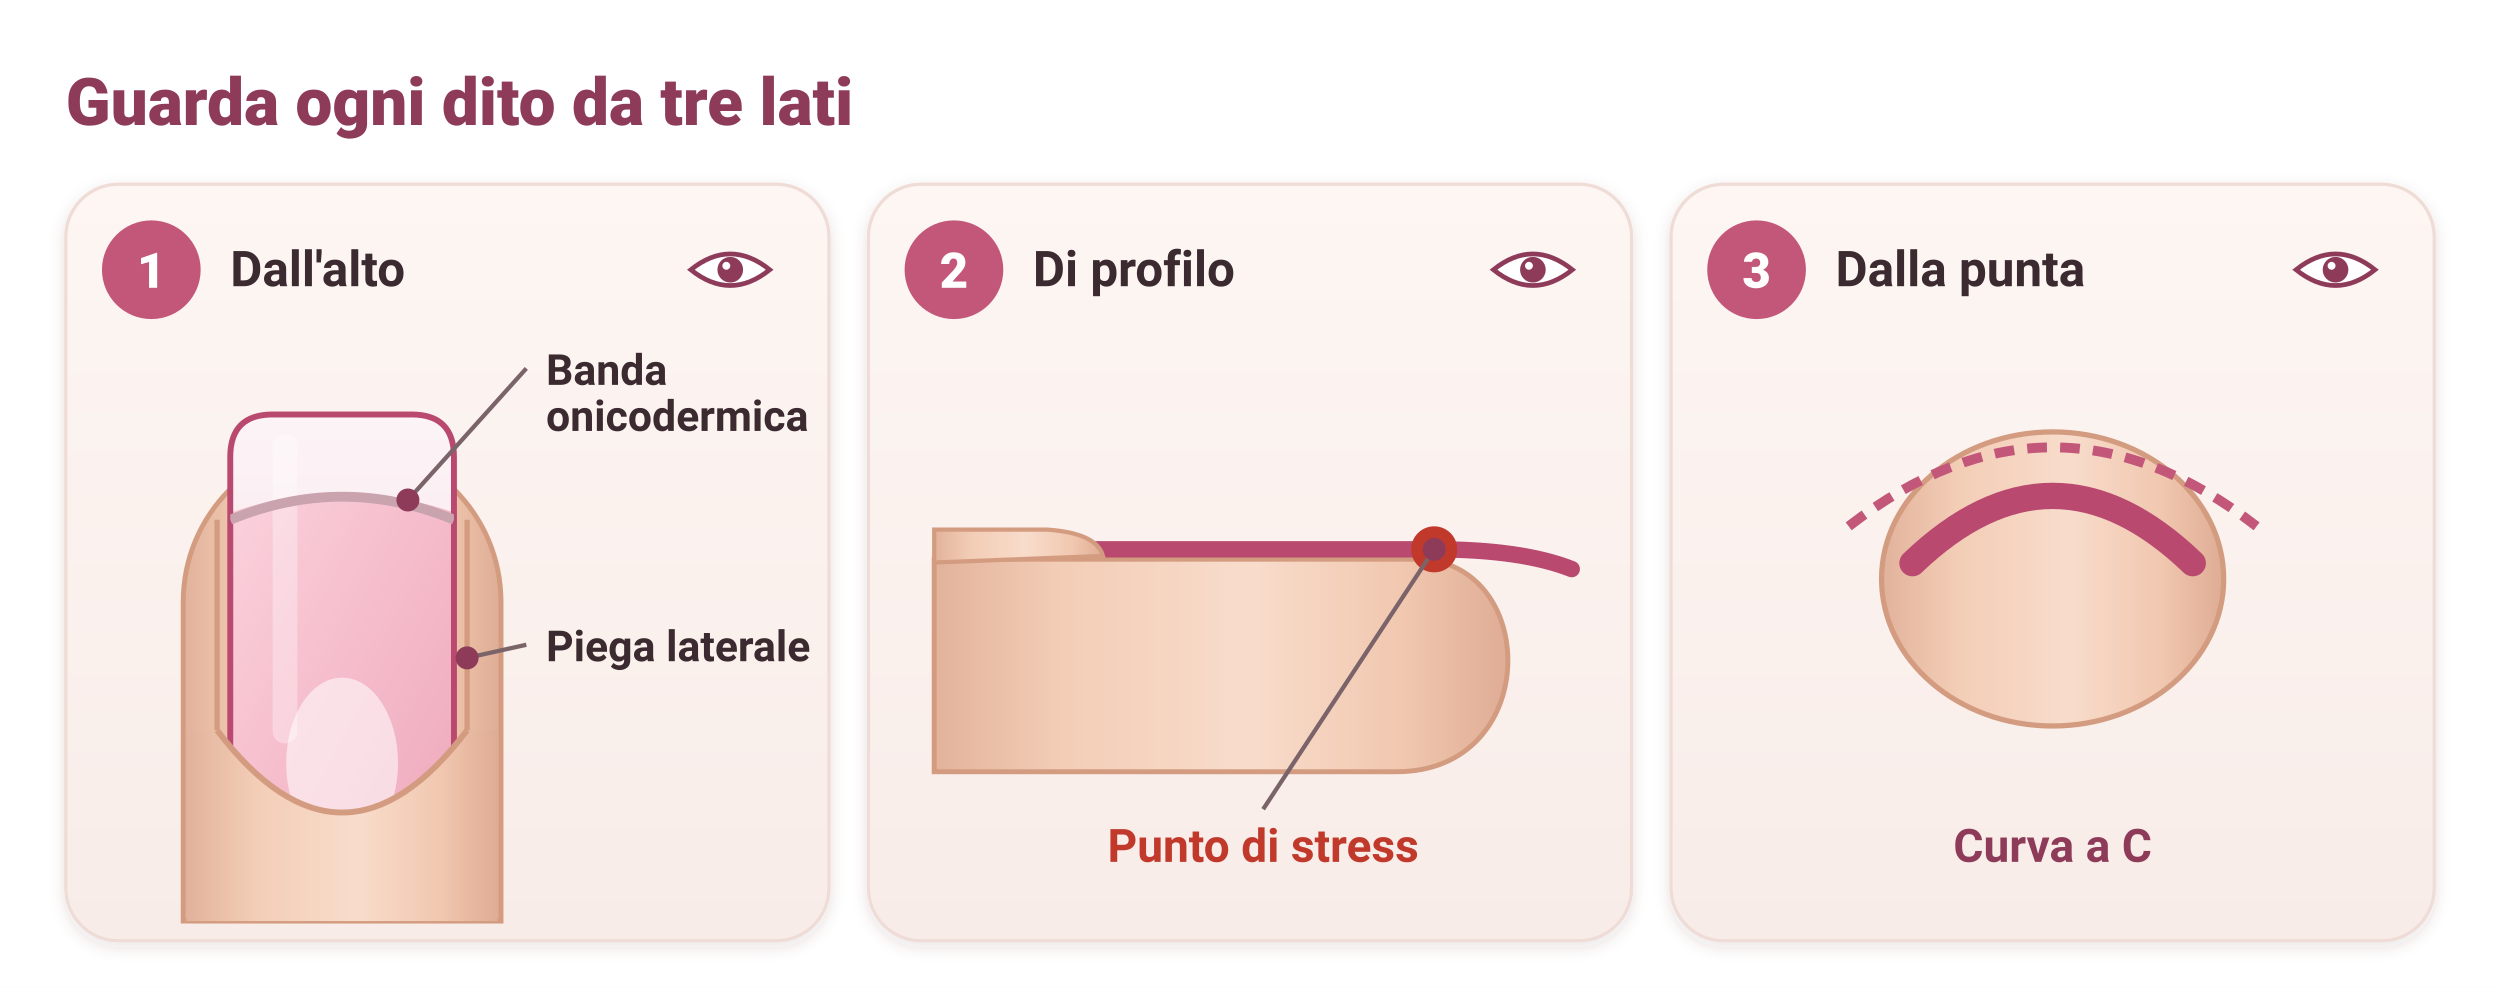
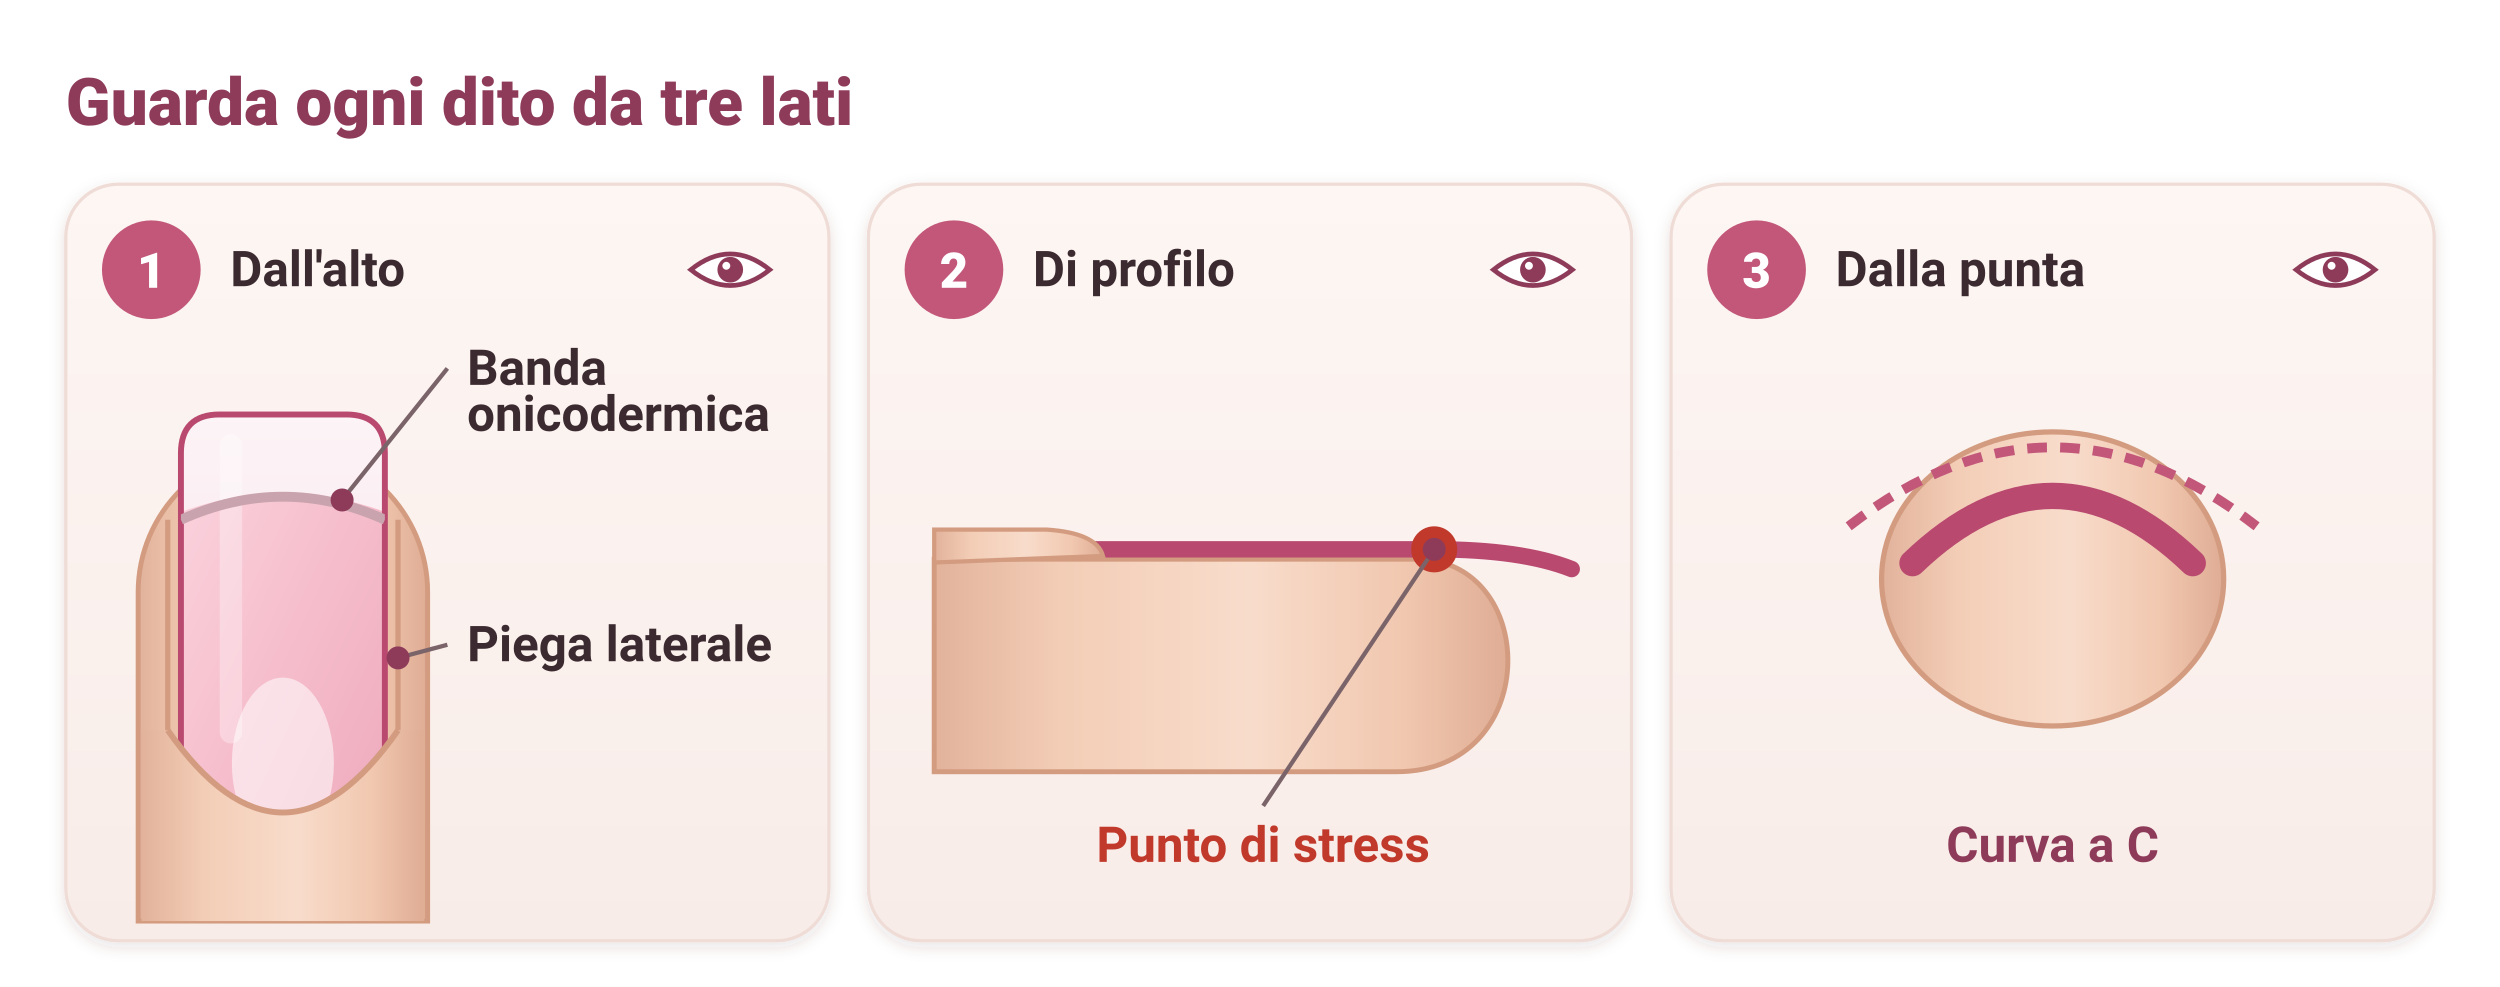
<svg xmlns="http://www.w3.org/2000/svg" viewBox="0 0 760 300" width="760" height="300" font-family="system-ui, -apple-system, 'Segoe UI', Roboto, Arial, sans-serif" role="img">
  <rect width="100%" height="100%" fill="#ffffff" />
  <defs>
    <linearGradient id="nxSkin" x1="0" y1="0" x2="1" y2="0">
      <stop offset="0" stop-color="#e2b29b" />
      <stop offset=".22" stop-color="#f3cdb6" />
      <stop offset=".55" stop-color="#f8dccb" />
      <stop offset=".82" stop-color="#f1c7af" />
      <stop offset="1" stop-color="#dfac94" />
    </linearGradient>
    <linearGradient id="nxNail" x1="0" y1="0" x2="1" y2="1">
      <stop offset="0" stop-color="#fbd6e0" />
      <stop offset=".45" stop-color="#f7c1cf" />
      <stop offset="1" stop-color="#eeaabd" />
    </linearGradient>
    <linearGradient id="nxFree" x1="0" y1="0" x2="0" y2="1">
      <stop offset="0" stop-color="#ffffff" />
      <stop offset="1" stop-color="#fbeef2" />
    </linearGradient>
    <linearGradient id="nxPanel" x1="0" y1="0" x2="0" y2="1">
      <stop offset="0" stop-color="#fdf6f3" />
      <stop offset="1" stop-color="#f8ece8" />
    </linearGradient>
    <filter id="nxSh" x="-5%" y="-5%" width="110%" height="115%">
      <feDropShadow dx="0" dy="1.5" stdDeviation="2.2" flood-color="#5a2a3a" flood-opacity=".13" />
    </filter>
  </defs>
  <text x="20.0" y="38.0" font-size="20" text-anchor="start" font-weight="800" fill="#8e3b5a">Guarda ogni dito da tre lati</text>
  <rect x="20.0" y="56.0" width="232.0" height="230.0" rx="16" fill="url(#nxPanel)" stroke="#efdcd6" stroke-width="1" filter="url(#nxSh)" />
  <circle cx="46.0" cy="82.0" r="15" fill="#c2577a" />
  <text x="46.0" y="87.5" font-size="15" text-anchor="middle" font-weight="800" fill="#fff">1</text>
  <text x="70.0" y="87.0" font-size="15" text-anchor="start" font-weight="700" fill="#3b2a30">Dall'alto</text>
  <g transform="translate(222.0,82.0) scale(0.60)">
    <path d="M-20,0 Q0,-16 20,0 Q0,16 -20,0 Z" fill="#fff" stroke="#8e3b5a" stroke-width="2.4" />
    <circle r="6.5" fill="#8e3b5a" />
    <circle cx="-2" cy="-2" r="2" fill="#fff" />
  </g>
-   <path d="M55.7,280.0 L55.7,183.0 A48.3,48.3 0 0 1 152.3,183.0 L152.3,280.0 Z" fill="url(#nxSkin)" stroke="#d39c80" stroke-width="1.5" />
+   <path d="M42.0,280.0 L42.0,180.1 A44.0,44.0 0 0 1 130.0,180.1 L130.0,280.0 Z" fill="url(#nxSkin)" stroke="#d39c80" stroke-width="1.5" />
  <defs>
-     <clipPath id="c47">
-       <path d="M70.0,256.0 L138.0,256.0 L138.0,150.0 L138.0,138.9 Q138.0,126.0 125.1,126.0 L82.9,126.0 Q70.0,126.0 70.0,138.9 L70.0,150.0 Z" />
+     <clipPath id="c48">
+       <path d="M55.0,256.0 L117.0,256.0 L117.0,150.0 L117.0,137.8 Q117.0,126.0 105.2,126.0 L66.8,126.0 Q55.0,126.0 55.0,137.8 L55.0,150.0 Z" />
    </clipPath>
  </defs>
-   <path d="M70.0,256.0 L138.0,256.0 L138.0,150.0 L138.0,138.9 Q138.0,126.0 125.1,126.0 L82.9,126.0 Q70.0,126.0 70.0,138.9 L70.0,150.0 Z" fill="url(#nxNail)" />
-   <ellipse cx="104.0" cy="232.0" rx="17.0" ry="26.0" fill="#fff" opacity=".55" clip-path="url(#c47)" />
-   <path d="M64.0,158.0 Q104.0,142.0 144.0,158.0 L144.0,66.0 L64.0,66.0 Z" fill="url(#nxFree)" clip-path="url(#c47)" />
-   <rect x="82.9" y="132.0" width="7.5" height="94.0" rx="3.7" fill="#fff" opacity=".32" clip-path="url(#c47)" />
-   <path d="M70.0,256.0 L138.0,256.0 L138.0,150.0 L138.0,138.9 Q138.0,126.0 125.1,126.0 L82.9,126.0 Q70.0,126.0 70.0,138.9 L70.0,150.0 Z" fill="none" stroke="#b9496f" stroke-width="1.8" />
-   <path d="M56.7,222.0 L66.0,222.0 Q104.0,272.0 142.0,222.0 L151.3,222.0 L151.3,280.0 L56.7,280.0 Z" fill="url(#nxSkin)" />
-   <path d="M66.0,222.0 Q104.0,272.0 142.0,222.0" fill="none" stroke="#d39c80" stroke-width="1.8" />
-   <path d="M66.0,222.0 L66.0,158.0" stroke="#d39c80" stroke-width="1.6" />
-   <path d="M142.0,222.0 L142.0,158.0" stroke="#d39c80" stroke-width="1.6" />
-   <path d="M70.0,158.0 Q104.0,144.0 138.0,158.0" stroke="#c9a3ad" stroke-width="3" fill="none" clip-path="url(#c47)" />
-   <line x1="124.0" y1="152.0" x2="160.0" y2="112.0" stroke="#7a6369" stroke-width="1.3" />
-   <circle cx="124.0" cy="152.0" r="3.5" fill="#8e3b5a" />
-   <text x="166.0" y="117.0" font-size="13" text-anchor="start" font-weight="600" fill="#3b2a30">Banda</text>
-   <text x="166.0" y="131.0" font-size="13" text-anchor="start" font-weight="600" fill="#3b2a30">onicodermica</text>
-   <line x1="142.0" y1="200.0" x2="160.0" y2="196.0" stroke="#7a6369" stroke-width="1.3" />
-   <circle cx="142.0" cy="200.0" r="3.5" fill="#8e3b5a" />
-   <text x="166.0" y="201.0" font-size="13" text-anchor="start" font-weight="600" fill="#3b2a30">Piega laterale</text>
+   <path d="M55.0,256.0 L117.0,256.0 L117.0,150.0 L117.0,137.8 Q117.0,126.0 105.2,126.0 L66.8,126.0 Q55.0,126.0 55.0,137.8 L55.0,150.0 Z" fill="url(#nxNail)" />
+   <ellipse cx="86.0" cy="232.0" rx="15.5" ry="26.0" fill="#fff" opacity=".55" clip-path="url(#c48)" />
+   <path d="M49.0,158.0 Q86.0,142.0 123.0,158.0 L123.0,66.0 L49.0,66.0 Z" fill="url(#nxFree)" clip-path="url(#c48)" />
+   <rect x="66.8" y="132.0" width="6.8" height="94.0" rx="3.4" fill="#fff" opacity=".32" clip-path="url(#c48)" />
+   <path d="M55.0,256.0 L117.0,256.0 L117.0,150.0 L117.0,137.8 Q117.0,126.0 105.2,126.0 L66.8,126.0 Q55.0,126.0 55.0,137.8 L55.0,150.0 Z" fill="none" stroke="#b9496f" stroke-width="1.8" />
+   <path d="M43.0,222.0 L51.0,222.0 Q86.0,272.0 121.0,222.0 L129.0,222.0 L129.0,280.0 L43.0,280.0 Z" fill="url(#nxSkin)" />
+   <path d="M51.0,222.0 Q86.0,272.0 121.0,222.0" fill="none" stroke="#d39c80" stroke-width="1.8" />
+   <path d="M51.0,222.0 L51.0,158.0" stroke="#d39c80" stroke-width="1.6" />
+   <path d="M121.0,222.0 L121.0,158.0" stroke="#d39c80" stroke-width="1.6" />
+   <path d="M55.0,158.0 Q86.0,144.0 117.0,158.0" stroke="#c9a3ad" stroke-width="3" fill="none" clip-path="url(#c48)" />
+   <line x1="104.0" y1="152.0" x2="136.0" y2="112.0" stroke="#7a6369" stroke-width="1.3" />
+   <circle cx="104.0" cy="152.0" r="3.5" fill="#8e3b5a" />
+   <text x="142.0" y="117.0" font-size="15" text-anchor="start" font-weight="600" fill="#3b2a30">Banda</text>
+   <text x="142.0" y="131.0" font-size="15" text-anchor="start" font-weight="600" fill="#3b2a30">onicodermica</text>
+   <line x1="121.0" y1="200.0" x2="136.0" y2="196.0" stroke="#7a6369" stroke-width="1.3" />
+   <circle cx="121.0" cy="200.0" r="3.5" fill="#8e3b5a" />
+   <text x="142.0" y="201.0" font-size="15" text-anchor="start" font-weight="600" fill="#3b2a30">Piega laterale</text>
  <rect x="264.0" y="56.0" width="232.0" height="230.0" rx="16" fill="url(#nxPanel)" stroke="#efdcd6" stroke-width="1" filter="url(#nxSh)" />
  <circle cx="290.0" cy="82.0" r="15" fill="#c2577a" />
  <text x="290.0" y="87.5" font-size="15" text-anchor="middle" font-weight="800" fill="#fff">2</text>
  <text x="314.0" y="87.0" font-size="15" text-anchor="start" font-weight="700" fill="#3b2a30">Di profilo</text>
  <g transform="translate(466.0,82.0) scale(0.60)">
    <path d="M-20,0 Q0,-16 20,0 Q0,16 -20,0 Z" fill="#fff" stroke="#8e3b5a" stroke-width="2.4" />
    <circle r="6.5" fill="#8e3b5a" />
    <circle cx="-2" cy="-2" r="2" fill="#fff" />
  </g>
  <path d="M284.0,170.0 L432.2,170.0 C468.3,172.0 468.3,234.6 424.6,234.6 L284.0,234.6 Z" fill="url(#nxSkin)" stroke="#d39c80" stroke-width="1.5" />
  <path d="M329.6,167.0 L436.0,167.0 Q462.6,167.0 477.8,173.0" stroke="#b9496f" stroke-width="5" fill="none" stroke-linecap="round" />
  <path d="M284.0,161.0 L318.2,161.0 Q333.4,162.0 335.3,169.0 L284.0,171.0 Z" fill="url(#nxSkin)" stroke="#d39c80" stroke-width="1.3" />
  <circle cx="436.0" cy="167" r="7" fill="#c0392b" />
-   <line x1="436.0" y1="167.0" x2="384.0" y2="246.0" stroke="#7a6369" stroke-width="1.3" />
+   <line x1="436.0" y1="167.0" x2="384.0" y2="245.0" stroke="#7a6369" stroke-width="1.3" />
  <circle cx="436.0" cy="167.0" r="3.5" fill="#8e3b5a" />
-   <text x="384.0" y="262.0" font-size="14" text-anchor="middle" font-weight="700" fill="#c0392b">Punto di stress</text>
+   <text x="384.0" y="262.0" font-size="15" text-anchor="middle" font-weight="700" fill="#c0392b">Punto di stress</text>
  <rect x="508.0" y="56.0" width="232.0" height="230.0" rx="16" fill="url(#nxPanel)" stroke="#efdcd6" stroke-width="1" filter="url(#nxSh)" />
  <circle cx="534.0" cy="82.0" r="15" fill="#c2577a" />
  <text x="534.0" y="87.5" font-size="15" text-anchor="middle" font-weight="800" fill="#fff">3</text>
  <text x="558.0" y="87.0" font-size="15" text-anchor="start" font-weight="700" fill="#3b2a30">Dalla punta</text>
  <g transform="translate(710.0,82.0) scale(0.60)">
    <path d="M-20,0 Q0,-16 20,0 Q0,16 -20,0 Z" fill="#fff" stroke="#8e3b5a" stroke-width="2.4" />
    <circle r="6.5" fill="#8e3b5a" />
    <circle cx="-2" cy="-2" r="2" fill="#fff" />
  </g>
  <ellipse cx="624.0" cy="176.0" rx="52.0" ry="44.7" fill="url(#nxSkin)" stroke="#d39c80" stroke-width="1.6" />
  <path d="M581.4,171.2 Q624.0,130.3 666.6,171.2" fill="none" stroke="#b9496f" stroke-width="8" stroke-linecap="round" />
  <path d="M562.0,160.0 Q624.0,112.0 686.0,160.0" stroke="#c2577a" stroke-width="3" fill="none" stroke-dasharray="6 4" />
-   <text x="624.0" y="262.0" font-size="14" text-anchor="middle" font-weight="700" fill="#8e3b5a">Curva a C</text>
+   <text x="624.0" y="262.0" font-size="15" text-anchor="middle" font-weight="700" fill="#8e3b5a">Curva a C</text>
</svg>
